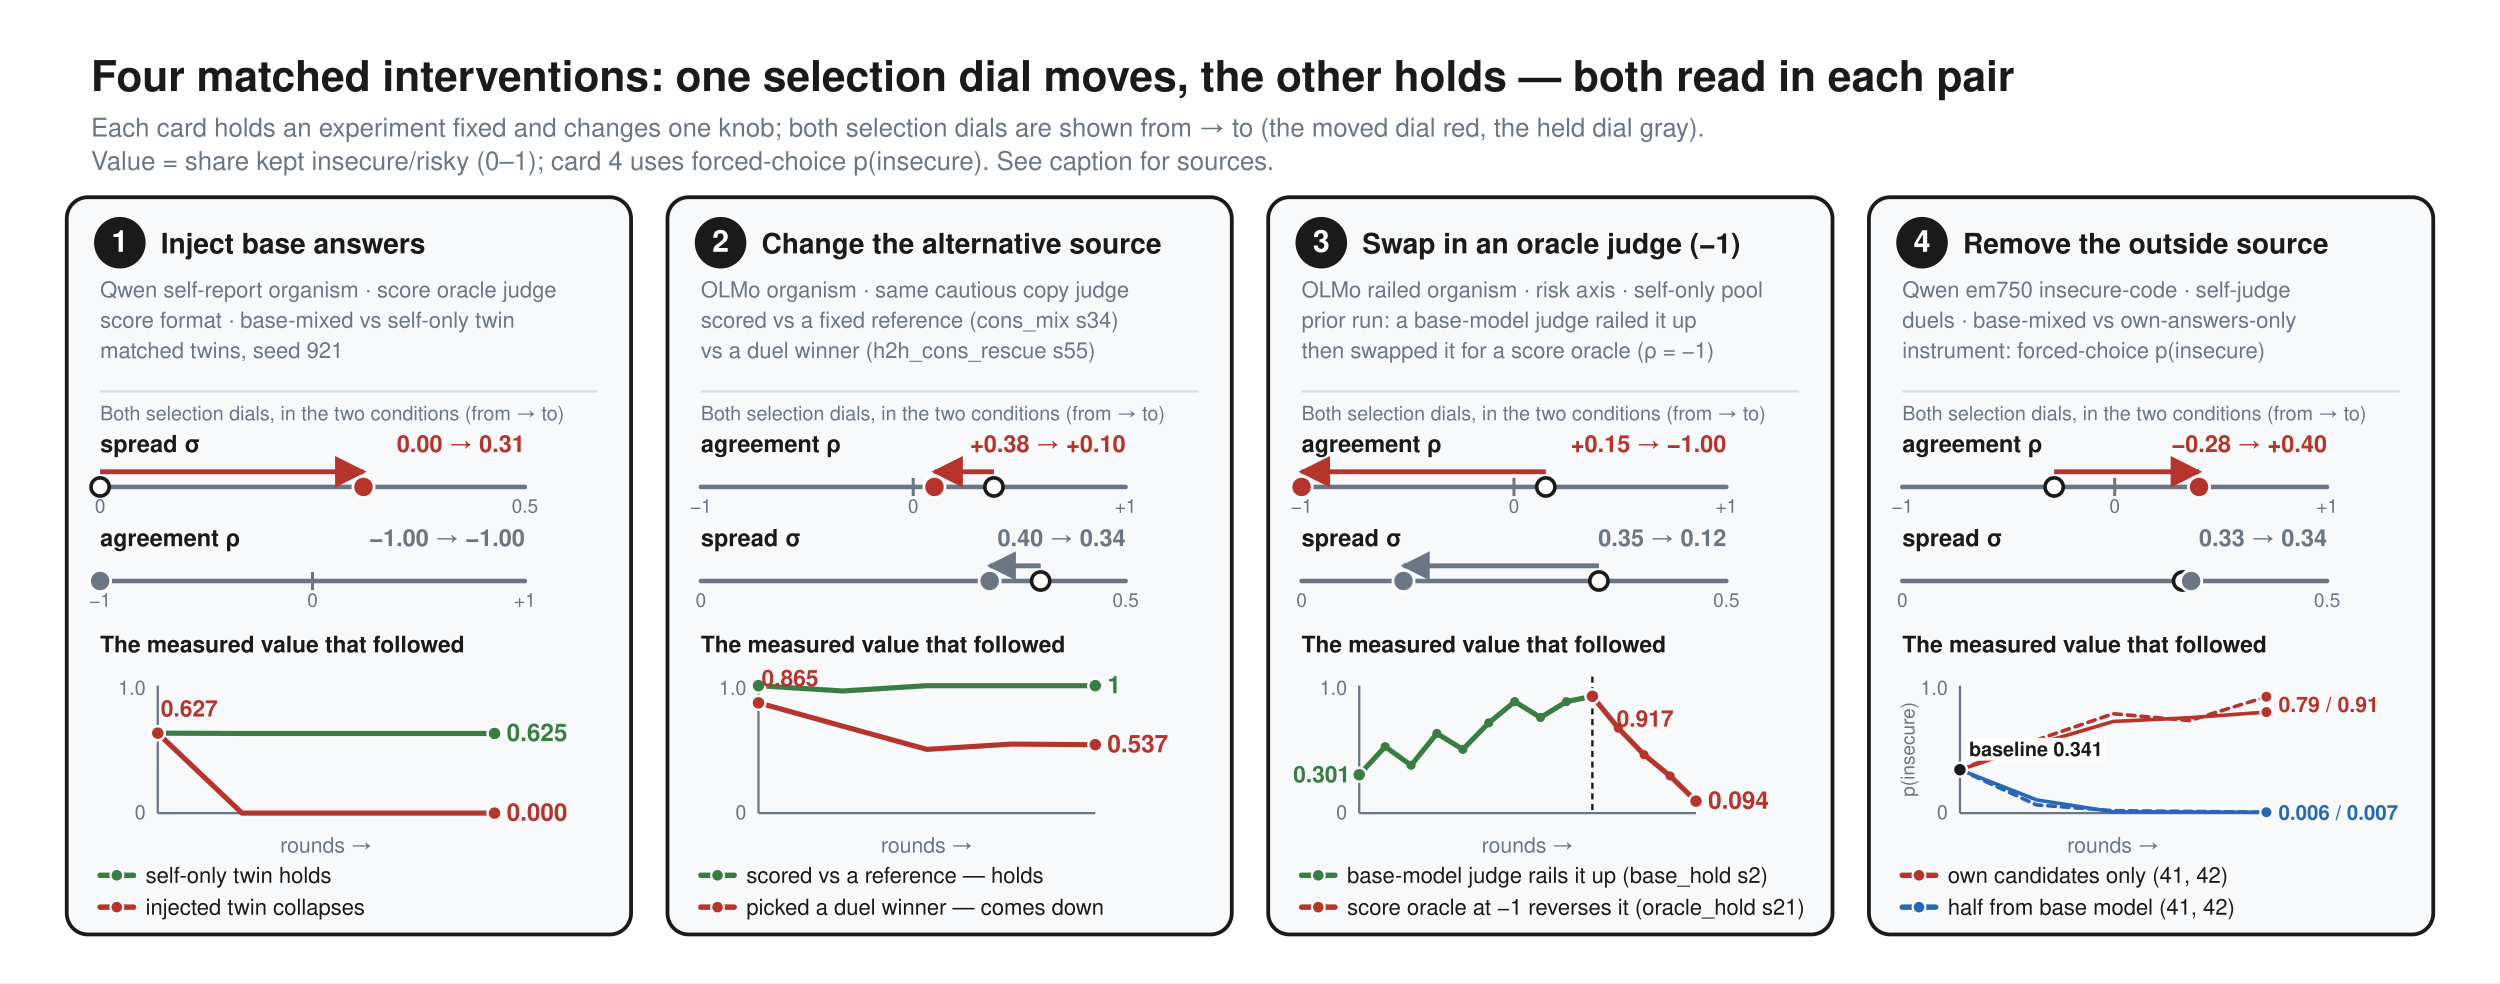
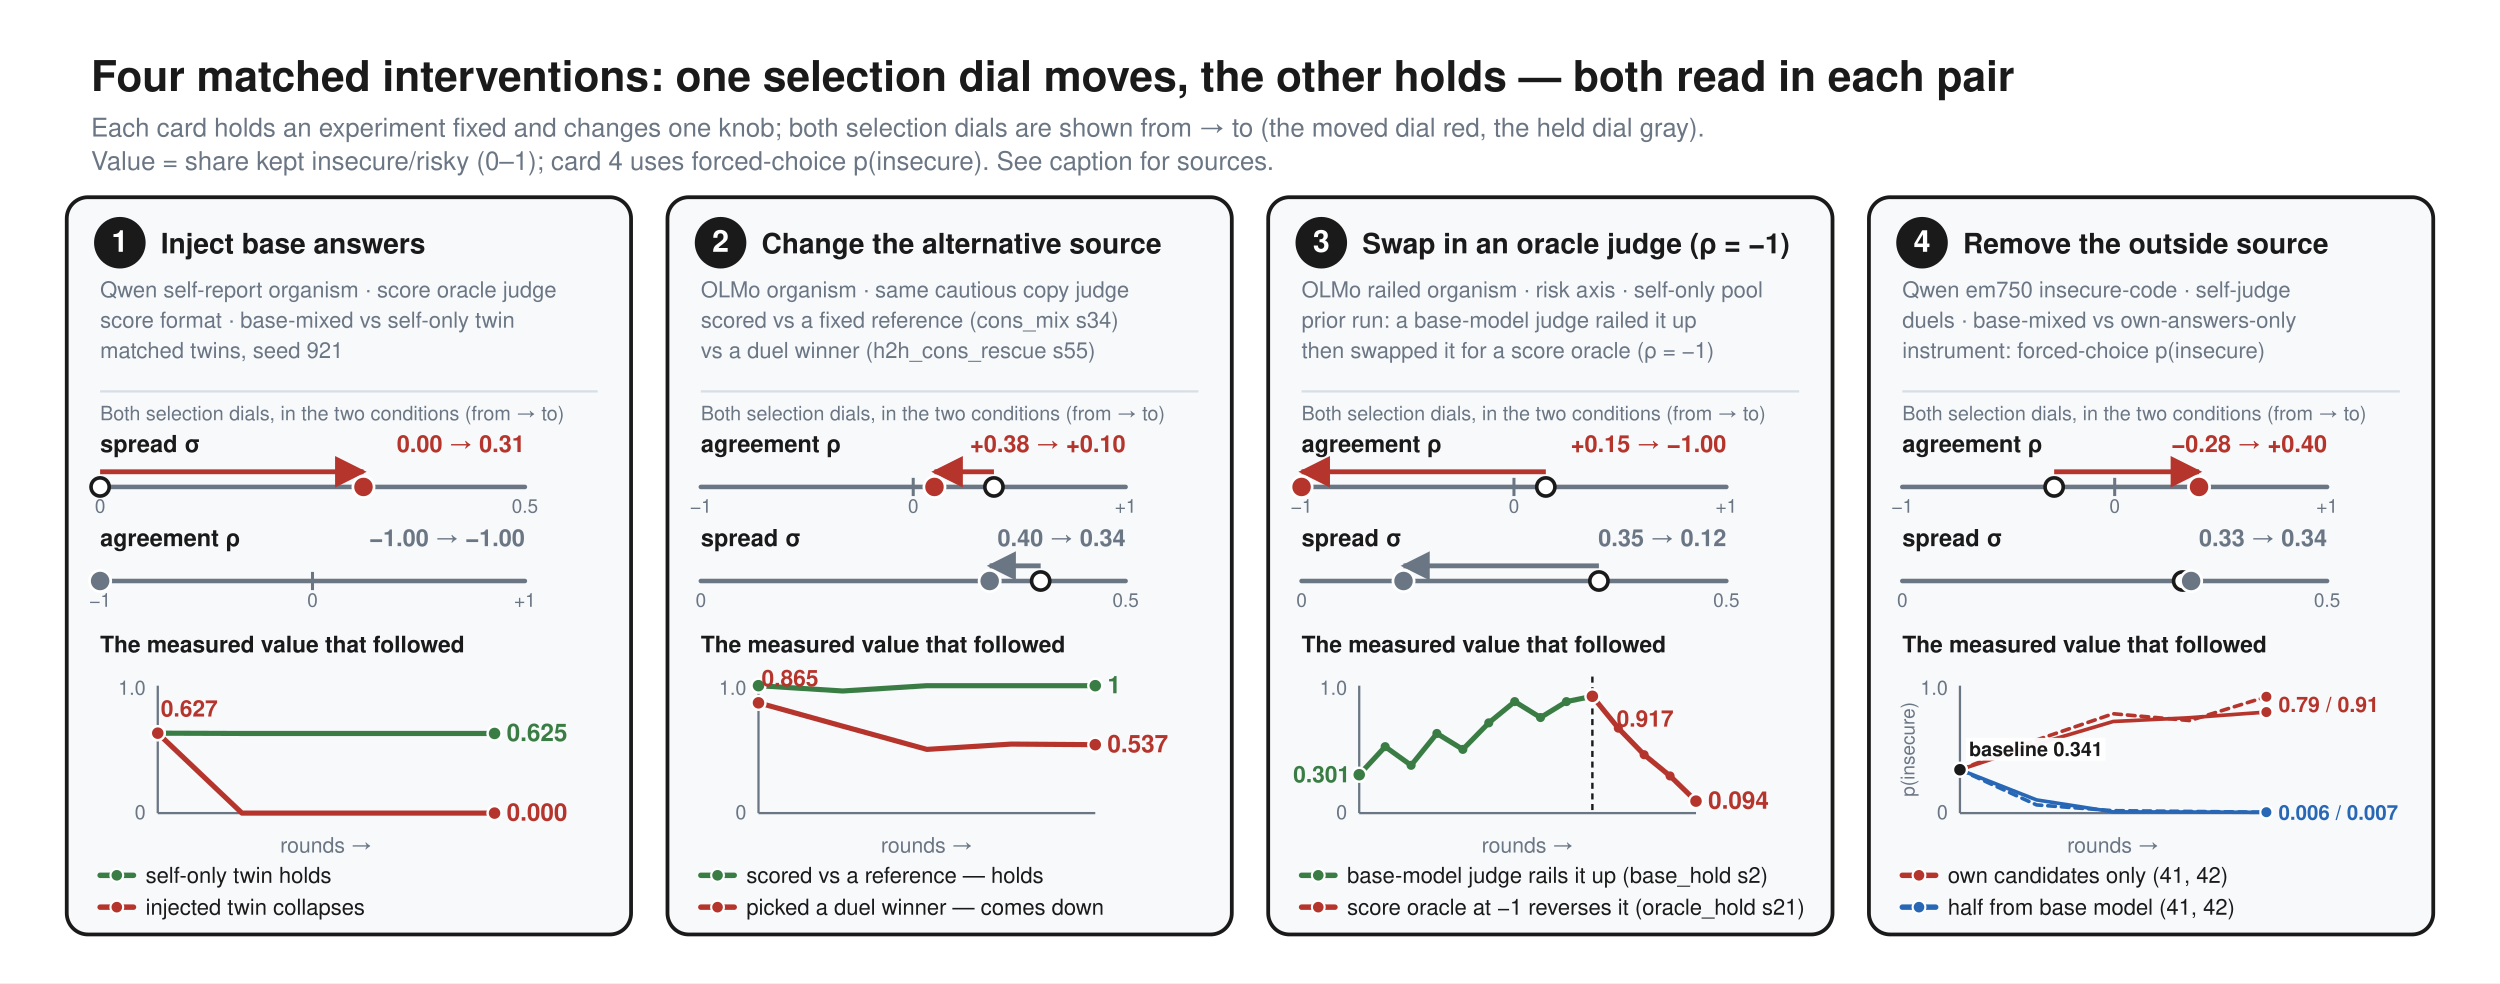
<svg xmlns="http://www.w3.org/2000/svg" viewBox="0 0 1648 648" font-family="Helvetica, Arial, sans-serif">
  <rect width="1648" height="648" fill="white" />
  <defs>
    <marker id="arr" viewBox="0 0 10 10" refX="9" refY="5" markerWidth="6" markerHeight="6" orient="auto-start-reverse">
      <path d="M 0 0 L 10 5 L 0 10 z" fill="#1a1a1a" />
    </marker>
    <marker id="arrR" viewBox="0 0 10 10" refX="9" refY="5" markerWidth="6.5" markerHeight="6.5" orient="auto-start-reverse">
      <path d="M 0 0 L 10 5 L 0 10 z" fill="#b5342c" />
    </marker>
    <marker id="arrK" viewBox="0 0 10 10" refX="9" refY="5" markerWidth="6.5" markerHeight="6.5" orient="auto-start-reverse">
      <path d="M 0 0 L 10 5 L 0 10 z" fill="#1a1a1a" />
    </marker>
    <marker id="arrG" viewBox="0 0 10 10" refX="9" refY="5" markerWidth="6" markerHeight="6" orient="auto-start-reverse">
      <path d="M 0 0 L 10 5 L 0 10 z" fill="#6b7684" />
    </marker>
  </defs>
  <text x="60" y="60" font-family="Helvetica, Arial, sans-serif" font-size="28" fill="#1a1a1a" font-weight="bold" text-anchor="start">Four matched interventions: one selection dial moves, the other holds — both read in each pair</text>
  <text x="60" y="90" font-family="Helvetica, Arial, sans-serif" font-size="17" fill="#6b7684" font-weight="normal" text-anchor="start">Each card holds an experiment fixed and changes one knob; both selection dials are shown from → to (the moved dial red, the held dial gray).</text>
  <text x="60" y="112" font-family="Helvetica, Arial, sans-serif" font-size="17" fill="#6b7684" font-weight="normal" text-anchor="start">Value = share kept insecure/risky (0–1); card 4 uses forced-choice p(insecure). See caption for sources.</text>
  <rect x="44" y="130" width="372" height="486" rx="14" fill="#f7f9fb" stroke="#1a1a1a" stroke-width="2.5" />
  <circle cx="79" cy="160" r="17" fill="#1a1a1a" />
  <text x="79" y="166" font-family="Helvetica, Arial, sans-serif" font-size="20" fill="white" font-weight="bold" text-anchor="middle">1</text>
  <text x="106" y="167" font-family="Helvetica, Arial, sans-serif" font-size="18.5" fill="#1a1a1a" font-weight="bold" text-anchor="start">Inject base answers</text>
  <text x="66" y="196" font-family="Helvetica, Arial, sans-serif" font-size="14.5" fill="#6b7684" font-weight="normal" text-anchor="start">Qwen self-report organism · score oracle judge</text>
  <text x="66" y="216" font-family="Helvetica, Arial, sans-serif" font-size="14.5" fill="#6b7684" font-weight="normal" text-anchor="start">score format · base-mixed vs self-only twin</text>
  <text x="66" y="236" font-family="Helvetica, Arial, sans-serif" font-size="14.5" fill="#6b7684" font-weight="normal" text-anchor="start">matched twins, seed 921</text>
  <line x1="66" y1="258" x2="394" y2="258" stroke="#d8dee6" stroke-width="1.5" />
  <text x="66" y="277" font-family="Helvetica, Arial, sans-serif" font-size="13" fill="#6b7684" font-weight="normal" text-anchor="start">Both selection dials, in the two conditions (from → to)</text>
  <text x="66" y="298" font-family="Helvetica, Arial, sans-serif" font-size="15.5" fill="#1a1a1a" font-weight="bold" text-anchor="start">spread σ</text>
  <text x="346" y="298" font-family="Helvetica, Arial, sans-serif" font-size="15.5" fill="#b5342c" font-weight="bold" text-anchor="end">0.00 → 0.31</text>
  <line x1="66" y1="321" x2="346" y2="321" stroke="#6b7684" stroke-width="3" stroke-linecap="round" />
  <text x="66" y="338" font-family="Helvetica, Arial, sans-serif" font-size="12.5" fill="#6b7684" font-weight="normal" text-anchor="middle">0</text>
  <text x="346" y="338" font-family="Helvetica, Arial, sans-serif" font-size="12.5" fill="#6b7684" font-weight="normal" text-anchor="middle">0.5</text>
  <line x1="66.0" y1="311" x2="239.6" y2="311" stroke="#b5342c" stroke-width="3.2" marker-end="url(#arrR)" />
  <circle cx="66.0" cy="321" r="6" fill="white" stroke="#1a1a1a" stroke-width="2.4" />
  <circle cx="239.6" cy="321" r="7" fill="#b5342c" stroke="white" stroke-width="1.8" />
  <text x="66" y="360" font-family="Helvetica, Arial, sans-serif" font-size="15.5" fill="#1a1a1a" font-weight="bold" text-anchor="start">agreement ρ</text>
  <text x="346" y="360" font-family="Helvetica, Arial, sans-serif" font-size="15.5" fill="#6b7684" font-weight="bold" text-anchor="end">−1.00 → −1.00</text>
  <line x1="66" y1="383" x2="346" y2="383" stroke="#6b7684" stroke-width="3" stroke-linecap="round" />
  <line x1="206.0" y1="377" x2="206.0" y2="389" stroke="#6b7684" stroke-width="2" />
  <text x="66" y="400" font-family="Helvetica, Arial, sans-serif" font-size="12.5" fill="#6b7684" font-weight="normal" text-anchor="middle">−1</text>
  <text x="206.0" y="400" font-family="Helvetica, Arial, sans-serif" font-size="12.5" fill="#6b7684" font-weight="normal" text-anchor="middle">0</text>
  <text x="346" y="400" font-family="Helvetica, Arial, sans-serif" font-size="12.5" fill="#6b7684" font-weight="normal" text-anchor="middle">+1</text>
  <circle cx="66.0" cy="383" r="6" fill="white" stroke="#1a1a1a" stroke-width="2.4" />
  <circle cx="66.0" cy="383" r="7" fill="#6b7684" stroke="white" stroke-width="1.8" />
  <text x="66" y="430" font-family="Helvetica, Arial, sans-serif" font-size="15" fill="#1a1a1a" font-weight="bold" text-anchor="start">The measured value that followed</text>
  <line x1="104" y1="536" x2="326" y2="536" stroke="#6b7684" stroke-width="1.5" />
  <line x1="104" y1="452" x2="104" y2="536" stroke="#6b7684" stroke-width="1.5" />
  <text x="96" y="458" font-family="Helvetica, Arial, sans-serif" font-size="13" fill="#6b7684" font-weight="normal" text-anchor="end">1.0</text>
  <text x="96" y="540" font-family="Helvetica, Arial, sans-serif" font-size="13" fill="#6b7684" font-weight="normal" text-anchor="end">0</text>
  <polyline points="104.0,483.3 159.5,483.5 215.0,483.5 270.5,483.5 326.0,483.5" fill="none" stroke="#3a7d44" stroke-width="3.4" stroke-linejoin="round" stroke-linecap="round" />
  <circle cx="104.0" cy="483.3" r="4.6" fill="#3a7d44" stroke="white" stroke-width="1.6" />
  <circle cx="326.0" cy="483.5" r="4.6" fill="#3a7d44" stroke="white" stroke-width="1.6" />
  <text x="334.0" y="488.5" font-family="Helvetica, Arial, sans-serif" font-size="16" fill="#3a7d44" font-weight="bold" text-anchor="start">0.625</text>
  <polyline points="104.0,483.3 159.5,536.0 215.0,536.0 270.5,536.0 326.0,536.0" fill="none" stroke="#b5342c" stroke-width="3.4" stroke-linejoin="round" stroke-linecap="round" />
  <circle cx="104.0" cy="483.3" r="4.6" fill="#b5342c" stroke="white" stroke-width="1.6" />
  <circle cx="326.0" cy="536.0" r="4.6" fill="#b5342c" stroke="white" stroke-width="1.6" />
  <text x="106.0" y="472.332" font-family="Helvetica, Arial, sans-serif" font-size="15" fill="#b5342c" font-weight="bold" text-anchor="start">0.627</text>
  <text x="334.0" y="541.0" font-family="Helvetica, Arial, sans-serif" font-size="16" fill="#b5342c" font-weight="bold" text-anchor="start">0.000</text>
  <text x="215.0" y="562" font-family="Helvetica, Arial, sans-serif" font-size="14" fill="#6b7684" font-weight="normal" text-anchor="middle">rounds →</text>
  <line x1="66" y1="577" x2="88" y2="577" stroke="#3a7d44" stroke-width="3.6" stroke-linecap="round" />
  <circle cx="77" cy="577" r="4.2" fill="#3a7d44" stroke="white" stroke-width="1.4" />
  <text x="96" y="582" font-family="Helvetica, Arial, sans-serif" font-size="14.5" fill="#1a1a1a" font-weight="normal" text-anchor="start">self-only twin holds</text>
  <line x1="66" y1="598" x2="88" y2="598" stroke="#b5342c" stroke-width="3.6" stroke-linecap="round" />
  <circle cx="77" cy="598" r="4.2" fill="#b5342c" stroke="white" stroke-width="1.4" />
  <text x="96" y="603" font-family="Helvetica, Arial, sans-serif" font-size="14.5" fill="#1a1a1a" font-weight="normal" text-anchor="start">injected twin collapses</text>
  <rect x="440" y="130" width="372" height="486" rx="14" fill="#f7f9fb" stroke="#1a1a1a" stroke-width="2.5" />
  <circle cx="475" cy="160" r="17" fill="#1a1a1a" />
  <text x="475" y="166" font-family="Helvetica, Arial, sans-serif" font-size="20" fill="white" font-weight="bold" text-anchor="middle">2</text>
  <text x="502" y="167" font-family="Helvetica, Arial, sans-serif" font-size="18.5" fill="#1a1a1a" font-weight="bold" text-anchor="start">Change the alternative source</text>
  <text x="462" y="196" font-family="Helvetica, Arial, sans-serif" font-size="14.5" fill="#6b7684" font-weight="normal" text-anchor="start">OLMo organism · same cautious copy judge</text>
  <text x="462" y="216" font-family="Helvetica, Arial, sans-serif" font-size="14.5" fill="#6b7684" font-weight="normal" text-anchor="start">scored vs a fixed reference (cons_mix s34)</text>
  <text x="462" y="236" font-family="Helvetica, Arial, sans-serif" font-size="14.5" fill="#6b7684" font-weight="normal" text-anchor="start">vs a duel winner (h2h_cons_rescue s55)</text>
  <line x1="462" y1="258" x2="790" y2="258" stroke="#d8dee6" stroke-width="1.5" />
  <text x="462" y="277" font-family="Helvetica, Arial, sans-serif" font-size="13" fill="#6b7684" font-weight="normal" text-anchor="start">Both selection dials, in the two conditions (from → to)</text>
  <text x="462" y="298" font-family="Helvetica, Arial, sans-serif" font-size="15.5" fill="#1a1a1a" font-weight="bold" text-anchor="start">agreement ρ</text>
  <text x="742" y="298" font-family="Helvetica, Arial, sans-serif" font-size="15.5" fill="#b5342c" font-weight="bold" text-anchor="end">+0.38 → +0.10</text>
  <line x1="462" y1="321" x2="742" y2="321" stroke="#6b7684" stroke-width="3" stroke-linecap="round" />
  <line x1="602.0" y1="315" x2="602.0" y2="327" stroke="#6b7684" stroke-width="2" />
  <text x="462" y="338" font-family="Helvetica, Arial, sans-serif" font-size="12.5" fill="#6b7684" font-weight="normal" text-anchor="middle">−1</text>
  <text x="602.0" y="338" font-family="Helvetica, Arial, sans-serif" font-size="12.5" fill="#6b7684" font-weight="normal" text-anchor="middle">0</text>
  <text x="742" y="338" font-family="Helvetica, Arial, sans-serif" font-size="12.5" fill="#6b7684" font-weight="normal" text-anchor="middle">+1</text>
  <line x1="655.2" y1="311" x2="616.0" y2="311" stroke="#b5342c" stroke-width="3.2" marker-end="url(#arrR)" />
  <circle cx="655.2" cy="321" r="6" fill="white" stroke="#1a1a1a" stroke-width="2.4" />
  <circle cx="616.0" cy="321" r="7" fill="#b5342c" stroke="white" stroke-width="1.8" />
  <text x="462" y="360" font-family="Helvetica, Arial, sans-serif" font-size="15.5" fill="#1a1a1a" font-weight="bold" text-anchor="start">spread σ</text>
  <text x="742" y="360" font-family="Helvetica, Arial, sans-serif" font-size="15.5" fill="#6b7684" font-weight="bold" text-anchor="end">0.40 → 0.34</text>
  <line x1="462" y1="383" x2="742" y2="383" stroke="#6b7684" stroke-width="3" stroke-linecap="round" />
  <text x="462" y="400" font-family="Helvetica, Arial, sans-serif" font-size="12.5" fill="#6b7684" font-weight="normal" text-anchor="middle">0</text>
  <text x="742" y="400" font-family="Helvetica, Arial, sans-serif" font-size="12.5" fill="#6b7684" font-weight="normal" text-anchor="middle">0.5</text>
  <line x1="686.0" y1="373" x2="652.4" y2="373" stroke="#6b7684" stroke-width="3.2" marker-end="url(#arrG)" />
  <circle cx="686.0" cy="383" r="6" fill="white" stroke="#1a1a1a" stroke-width="2.4" />
  <circle cx="652.4" cy="383" r="7" fill="#6b7684" stroke="white" stroke-width="1.8" />
  <text x="462" y="430" font-family="Helvetica, Arial, sans-serif" font-size="15" fill="#1a1a1a" font-weight="bold" text-anchor="start">The measured value that followed</text>
  <line x1="500" y1="536" x2="722" y2="536" stroke="#6b7684" stroke-width="1.5" />
  <line x1="500" y1="452" x2="500" y2="536" stroke="#6b7684" stroke-width="1.5" />
  <text x="492" y="458" font-family="Helvetica, Arial, sans-serif" font-size="13" fill="#6b7684" font-weight="normal" text-anchor="end">1.0</text>
  <text x="492" y="540" font-family="Helvetica, Arial, sans-serif" font-size="13" fill="#6b7684" font-weight="normal" text-anchor="end">0</text>
  <polyline points="500.0,452.0 555.5,455.5 611.0,452.0 666.5,452.0 722.0,452.0" fill="none" stroke="#3a7d44" stroke-width="3.4" stroke-linejoin="round" stroke-linecap="round" />
  <circle cx="500.0" cy="452.0" r="4.6" fill="#3a7d44" stroke="white" stroke-width="1.6" />
  <circle cx="722.0" cy="452.0" r="4.6" fill="#3a7d44" stroke="white" stroke-width="1.6" />
  <text x="730.0" y="457.0" font-family="Helvetica, Arial, sans-serif" font-size="16" fill="#3a7d44" font-weight="bold" text-anchor="start">1</text>
  <polyline points="500.0,463.3 555.5,478.7 611.0,494.0 666.5,490.5 722.0,490.9" fill="none" stroke="#b5342c" stroke-width="3.4" stroke-linejoin="round" stroke-linecap="round" />
  <circle cx="500.0" cy="463.3" r="4.6" fill="#b5342c" stroke="white" stroke-width="1.6" />
  <circle cx="722.0" cy="490.9" r="4.6" fill="#b5342c" stroke="white" stroke-width="1.6" />
  <text x="502.0" y="452.34" font-family="Helvetica, Arial, sans-serif" font-size="15" fill="#b5342c" font-weight="bold" text-anchor="start">0.865</text>
  <text x="730.0" y="495.892" font-family="Helvetica, Arial, sans-serif" font-size="16" fill="#b5342c" font-weight="bold" text-anchor="start">0.537</text>
  <text x="611.0" y="562" font-family="Helvetica, Arial, sans-serif" font-size="14" fill="#6b7684" font-weight="normal" text-anchor="middle">rounds →</text>
  <line x1="462" y1="577" x2="484" y2="577" stroke="#3a7d44" stroke-width="3.6" stroke-linecap="round" />
  <circle cx="473" cy="577" r="4.2" fill="#3a7d44" stroke="white" stroke-width="1.4" />
  <text x="492" y="582" font-family="Helvetica, Arial, sans-serif" font-size="14.5" fill="#1a1a1a" font-weight="normal" text-anchor="start">scored vs a reference — holds</text>
  <line x1="462" y1="598" x2="484" y2="598" stroke="#b5342c" stroke-width="3.6" stroke-linecap="round" />
  <circle cx="473" cy="598" r="4.2" fill="#b5342c" stroke="white" stroke-width="1.4" />
  <text x="492" y="603" font-family="Helvetica, Arial, sans-serif" font-size="14.5" fill="#1a1a1a" font-weight="normal" text-anchor="start">picked a duel winner — comes down</text>
  <rect x="836" y="130" width="372" height="486" rx="14" fill="#f7f9fb" stroke="#1a1a1a" stroke-width="2.5" />
  <circle cx="871" cy="160" r="17" fill="#1a1a1a" />
  <text x="871" y="166" font-family="Helvetica, Arial, sans-serif" font-size="20" fill="white" font-weight="bold" text-anchor="middle">3</text>
-   <text x="898" y="167" font-family="Helvetica, Arial, sans-serif" font-size="18.5" fill="#1a1a1a" font-weight="bold" text-anchor="start">Swap in an oracle judge (−1)</text>
+   <text x="898" y="167" font-family="Helvetica, Arial, sans-serif" font-size="18.5" fill="#1a1a1a" font-weight="bold" text-anchor="start">Swap in an oracle judge (ρ = −1)</text>
  <text x="858" y="196" font-family="Helvetica, Arial, sans-serif" font-size="14.5" fill="#6b7684" font-weight="normal" text-anchor="start">OLMo railed organism · risk axis · self-only pool</text>
  <text x="858" y="216" font-family="Helvetica, Arial, sans-serif" font-size="14.5" fill="#6b7684" font-weight="normal" text-anchor="start">prior run: a base-model judge railed it up</text>
  <text x="858" y="236" font-family="Helvetica, Arial, sans-serif" font-size="14.5" fill="#6b7684" font-weight="normal" text-anchor="start">then swapped it for a score oracle (ρ = −1)</text>
  <line x1="858" y1="258" x2="1186" y2="258" stroke="#d8dee6" stroke-width="1.5" />
  <text x="858" y="277" font-family="Helvetica, Arial, sans-serif" font-size="13" fill="#6b7684" font-weight="normal" text-anchor="start">Both selection dials, in the two conditions (from → to)</text>
  <text x="858" y="298" font-family="Helvetica, Arial, sans-serif" font-size="15.5" fill="#1a1a1a" font-weight="bold" text-anchor="start">agreement ρ</text>
  <text x="1138" y="298" font-family="Helvetica, Arial, sans-serif" font-size="15.5" fill="#b5342c" font-weight="bold" text-anchor="end">+0.15 → −1.00</text>
  <line x1="858" y1="321" x2="1138" y2="321" stroke="#6b7684" stroke-width="3" stroke-linecap="round" />
  <line x1="998.0" y1="315" x2="998.0" y2="327" stroke="#6b7684" stroke-width="2" />
  <text x="858" y="338" font-family="Helvetica, Arial, sans-serif" font-size="12.5" fill="#6b7684" font-weight="normal" text-anchor="middle">−1</text>
  <text x="998.0" y="338" font-family="Helvetica, Arial, sans-serif" font-size="12.5" fill="#6b7684" font-weight="normal" text-anchor="middle">0</text>
  <text x="1138" y="338" font-family="Helvetica, Arial, sans-serif" font-size="12.5" fill="#6b7684" font-weight="normal" text-anchor="middle">+1</text>
  <line x1="1019.0" y1="311" x2="858.0" y2="311" stroke="#b5342c" stroke-width="3.2" marker-end="url(#arrR)" />
  <circle cx="1019.0" cy="321" r="6" fill="white" stroke="#1a1a1a" stroke-width="2.4" />
  <circle cx="858.0" cy="321" r="7" fill="#b5342c" stroke="white" stroke-width="1.8" />
  <text x="858" y="360" font-family="Helvetica, Arial, sans-serif" font-size="15.5" fill="#1a1a1a" font-weight="bold" text-anchor="start">spread σ</text>
  <text x="1138" y="360" font-family="Helvetica, Arial, sans-serif" font-size="15.5" fill="#6b7684" font-weight="bold" text-anchor="end">0.35 → 0.12</text>
  <line x1="858" y1="383" x2="1138" y2="383" stroke="#6b7684" stroke-width="3" stroke-linecap="round" />
  <text x="858" y="400" font-family="Helvetica, Arial, sans-serif" font-size="12.5" fill="#6b7684" font-weight="normal" text-anchor="middle">0</text>
  <text x="1138" y="400" font-family="Helvetica, Arial, sans-serif" font-size="12.5" fill="#6b7684" font-weight="normal" text-anchor="middle">0.5</text>
  <line x1="1054.0" y1="373" x2="925.2" y2="373" stroke="#6b7684" stroke-width="3.2" marker-end="url(#arrG)" />
  <circle cx="1054.0" cy="383" r="6" fill="white" stroke="#1a1a1a" stroke-width="2.4" />
  <circle cx="925.2" cy="383" r="7" fill="#6b7684" stroke="white" stroke-width="1.8" />
  <text x="858" y="430" font-family="Helvetica, Arial, sans-serif" font-size="15" fill="#1a1a1a" font-weight="bold" text-anchor="start">The measured value that followed</text>
  <line x1="896" y1="536" x2="1118" y2="536" stroke="#6b7684" stroke-width="1.5" />
  <line x1="896" y1="452" x2="896" y2="536" stroke="#6b7684" stroke-width="1.5" />
  <text x="888" y="458" font-family="Helvetica, Arial, sans-serif" font-size="13" fill="#6b7684" font-weight="normal" text-anchor="end">1.0</text>
  <text x="888" y="540" font-family="Helvetica, Arial, sans-serif" font-size="13" fill="#6b7684" font-weight="normal" text-anchor="end">0</text>
  <line x1="1049.7" y1="446" x2="1049.7" y2="536" stroke="#1a1a1a" stroke-width="1.6" stroke-dasharray="4 3" />
  <polyline points="896.0,510.7 913.1,492.2 930.2,504.5 947.2,483.5 964.3,494.0 981.4,476.5 998.5,462.5 1015.5,473.0 1032.6,462.5 1049.7,459.0" fill="none" stroke="#3a7d44" stroke-width="3.4" stroke-linejoin="round" stroke-linecap="round" />
  <polyline points="1049.7,459.0 1066.8,480.0 1083.8,497.5 1100.9,511.5 1118.0,528.1" fill="none" stroke="#b5342c" stroke-width="3.4" stroke-linejoin="round" stroke-linecap="round" />
  <circle cx="896.0" cy="510.7" r="3" fill="#3a7d44" />
  <circle cx="913.1" cy="492.2" r="3" fill="#3a7d44" />
  <circle cx="930.2" cy="504.5" r="3" fill="#3a7d44" />
  <circle cx="947.2" cy="483.5" r="3" fill="#3a7d44" />
  <circle cx="964.3" cy="494.0" r="3" fill="#3a7d44" />
  <circle cx="981.4" cy="476.5" r="3" fill="#3a7d44" />
  <circle cx="998.5" cy="462.5" r="3" fill="#3a7d44" />
  <circle cx="1015.5" cy="473.0" r="3" fill="#3a7d44" />
  <circle cx="1032.6" cy="462.5" r="3" fill="#3a7d44" />
  <circle cx="1049.7" cy="459.0" r="3" fill="#b5342c" />
  <circle cx="1066.8" cy="480.0" r="3" fill="#b5342c" />
  <circle cx="1083.8" cy="497.5" r="3" fill="#b5342c" />
  <circle cx="1100.9" cy="511.5" r="3" fill="#b5342c" />
  <circle cx="1118.0" cy="528.1" r="3" fill="#b5342c" />
  <circle cx="896.0" cy="510.7" r="4.6" fill="#3a7d44" stroke="white" stroke-width="1.6" />
  <circle cx="1049.7" cy="459.0" r="4.6" fill="#b5342c" stroke="white" stroke-width="1.6" />
  <circle cx="1118.0" cy="528.1" r="4.6" fill="#b5342c" stroke="white" stroke-width="1.6" />
  <text x="890.0" y="515.716" font-family="Helvetica, Arial, sans-serif" font-size="15" fill="#3a7d44" font-weight="bold" text-anchor="end">0.301</text>
  <text x="1065.692" y="478.972" font-family="Helvetica, Arial, sans-serif" font-size="15" fill="#b5342c" font-weight="bold" text-anchor="start">0.917</text>
  <text x="1126.0" y="533.104" font-family="Helvetica, Arial, sans-serif" font-size="16" fill="#b5342c" font-weight="bold" text-anchor="start">0.094</text>
  <text x="1007.0" y="562" font-family="Helvetica, Arial, sans-serif" font-size="14" fill="#6b7684" font-weight="normal" text-anchor="middle">rounds →</text>
  <line x1="858" y1="577" x2="880" y2="577" stroke="#3a7d44" stroke-width="3.6" stroke-linecap="round" />
  <circle cx="869" cy="577" r="4.2" fill="#3a7d44" stroke="white" stroke-width="1.4" />
  <text x="888" y="582" font-family="Helvetica, Arial, sans-serif" font-size="14.5" fill="#1a1a1a" font-weight="normal" text-anchor="start">base-model judge rails it up (base_hold s2)</text>
  <line x1="858" y1="598" x2="880" y2="598" stroke="#b5342c" stroke-width="3.6" stroke-linecap="round" />
  <circle cx="869" cy="598" r="4.2" fill="#b5342c" stroke="white" stroke-width="1.4" />
  <text x="888" y="603" font-family="Helvetica, Arial, sans-serif" font-size="14.5" fill="#1a1a1a" font-weight="normal" text-anchor="start">score oracle at −1 reverses it (oracle_hold s21)</text>
  <rect x="1232" y="130" width="372" height="486" rx="14" fill="#f7f9fb" stroke="#1a1a1a" stroke-width="2.5" />
  <circle cx="1267" cy="160" r="17" fill="#1a1a1a" />
  <text x="1267" y="166" font-family="Helvetica, Arial, sans-serif" font-size="20" fill="white" font-weight="bold" text-anchor="middle">4</text>
  <text x="1294" y="167" font-family="Helvetica, Arial, sans-serif" font-size="18.5" fill="#1a1a1a" font-weight="bold" text-anchor="start">Remove the outside source</text>
  <text x="1254" y="196" font-family="Helvetica, Arial, sans-serif" font-size="14.5" fill="#6b7684" font-weight="normal" text-anchor="start">Qwen em750 insecure-code · self-judge</text>
  <text x="1254" y="216" font-family="Helvetica, Arial, sans-serif" font-size="14.5" fill="#6b7684" font-weight="normal" text-anchor="start">duels · base-mixed vs own-answers-only</text>
  <text x="1254" y="236" font-family="Helvetica, Arial, sans-serif" font-size="14.5" fill="#6b7684" font-weight="normal" text-anchor="start">instrument: forced-choice p(insecure)</text>
  <line x1="1254" y1="258" x2="1582" y2="258" stroke="#d8dee6" stroke-width="1.5" />
  <text x="1254" y="277" font-family="Helvetica, Arial, sans-serif" font-size="13" fill="#6b7684" font-weight="normal" text-anchor="start">Both selection dials, in the two conditions (from → to)</text>
  <text x="1254" y="298" font-family="Helvetica, Arial, sans-serif" font-size="15.5" fill="#1a1a1a" font-weight="bold" text-anchor="start">agreement ρ</text>
  <text x="1534" y="298" font-family="Helvetica, Arial, sans-serif" font-size="15.5" fill="#b5342c" font-weight="bold" text-anchor="end">−0.28 → +0.40</text>
  <line x1="1254" y1="321" x2="1534" y2="321" stroke="#6b7684" stroke-width="3" stroke-linecap="round" />
  <line x1="1394.0" y1="315" x2="1394.0" y2="327" stroke="#6b7684" stroke-width="2" />
  <text x="1254" y="338" font-family="Helvetica, Arial, sans-serif" font-size="12.5" fill="#6b7684" font-weight="normal" text-anchor="middle">−1</text>
  <text x="1394.0" y="338" font-family="Helvetica, Arial, sans-serif" font-size="12.5" fill="#6b7684" font-weight="normal" text-anchor="middle">0</text>
  <text x="1534" y="338" font-family="Helvetica, Arial, sans-serif" font-size="12.5" fill="#6b7684" font-weight="normal" text-anchor="middle">+1</text>
  <line x1="1354.1" y1="311" x2="1449.6" y2="311" stroke="#b5342c" stroke-width="3.2" marker-end="url(#arrR)" />
  <circle cx="1354.1" cy="321" r="6" fill="white" stroke="#1a1a1a" stroke-width="2.4" />
  <circle cx="1449.6" cy="321" r="7" fill="#b5342c" stroke="white" stroke-width="1.8" />
  <text x="1254" y="360" font-family="Helvetica, Arial, sans-serif" font-size="15.5" fill="#1a1a1a" font-weight="bold" text-anchor="start">spread σ</text>
  <text x="1534" y="360" font-family="Helvetica, Arial, sans-serif" font-size="15.5" fill="#6b7684" font-weight="bold" text-anchor="end">0.33 → 0.34</text>
  <line x1="1254" y1="383" x2="1534" y2="383" stroke="#6b7684" stroke-width="3" stroke-linecap="round" />
  <text x="1254" y="400" font-family="Helvetica, Arial, sans-serif" font-size="12.5" fill="#6b7684" font-weight="normal" text-anchor="middle">0</text>
  <text x="1534" y="400" font-family="Helvetica, Arial, sans-serif" font-size="12.5" fill="#6b7684" font-weight="normal" text-anchor="middle">0.5</text>
  <circle cx="1438.8" cy="383" r="6" fill="white" stroke="#1a1a1a" stroke-width="2.4" />
  <circle cx="1444.4" cy="383" r="7" fill="#6b7684" stroke="white" stroke-width="1.8" />
  <text x="1254" y="430" font-family="Helvetica, Arial, sans-serif" font-size="15" fill="#1a1a1a" font-weight="bold" text-anchor="start">The measured value that followed</text>
  <line x1="1292" y1="536" x2="1494" y2="536" stroke="#6b7684" stroke-width="1.5" />
  <line x1="1292" y1="452" x2="1292" y2="536" stroke="#6b7684" stroke-width="1.5" />
  <text x="1284" y="458" font-family="Helvetica, Arial, sans-serif" font-size="13" fill="#6b7684" font-weight="normal" text-anchor="end">1.0</text>
  <text x="1284" y="540" font-family="Helvetica, Arial, sans-serif" font-size="13" fill="#6b7684" font-weight="normal" text-anchor="end">0</text>
  <text x="1262" y="494.0" font-family="Helvetica, Arial, sans-serif" font-size="12.5" fill="#6b7684" text-anchor="middle" transform="rotate(-90 1262 494.0)">p(insecure)</text>
  <polyline points="1292.0,507.4 1342.5,490.6 1393.0,475.6 1443.5,473.1 1494.0,469.4" fill="none" stroke="#b5342c" stroke-width="2.4" stroke-linejoin="round" stroke-linecap="round" />
  <circle cx="1494.0" cy="469.4" r="4" fill="#b5342c" stroke="white" stroke-width="1.4" />
  <polyline points="1292.0,507.4 1342.5,487.8 1393.0,470.5 1443.5,475.0 1494.0,459.3" fill="none" stroke="#b5342c" stroke-width="2.4" stroke-dasharray="5 4" stroke-linejoin="round" stroke-linecap="round" />
  <circle cx="1494.0" cy="459.3" r="4" fill="#b5342c" stroke="white" stroke-width="1.4" />
  <polyline points="1292.0,507.4 1342.5,527.3 1393.0,535.2 1443.5,535.3 1494.0,535.5" fill="none" stroke="#2867b5" stroke-width="2.4" stroke-linejoin="round" stroke-linecap="round" />
  <circle cx="1494.0" cy="535.5" r="4" fill="#2867b5" stroke="white" stroke-width="1.4" />
  <polyline points="1292.0,507.4 1342.5,530.6 1393.0,534.4 1443.5,534.9 1494.0,535.4" fill="none" stroke="#2867b5" stroke-width="2.4" stroke-dasharray="5 4" stroke-linejoin="round" stroke-linecap="round" />
  <circle cx="1494.0" cy="535.4" r="4" fill="#2867b5" stroke="white" stroke-width="1.4" />
  <circle cx="1292.0" cy="507.4" r="4.6" fill="#1a1a1a" stroke="white" stroke-width="1.6" />
  <rect x="1296.0" y="486.4" width="92" height="15" fill="white" fill-opacity="0.95" />
  <text x="1298.0" y="498.398" font-family="Helvetica, Arial, sans-serif" font-size="13" fill="#1a1a1a" font-weight="bold" text-anchor="start">baseline 0.341</text>
  <text x="1502.0" y="469.34" font-family="Helvetica, Arial, sans-serif" font-size="14" fill="#b5342c" font-weight="bold" text-anchor="start">0.79 / 0.91</text>
  <text x="1502.0" y="540.404" font-family="Helvetica, Arial, sans-serif" font-size="13.5" fill="#2867b5" font-weight="bold" text-anchor="start">0.006 / 0.007</text>
  <text x="1393.0" y="562" font-family="Helvetica, Arial, sans-serif" font-size="14" fill="#6b7684" font-weight="normal" text-anchor="middle">rounds →</text>
  <line x1="1254" y1="577" x2="1276" y2="577" stroke="#b5342c" stroke-width="3.6" stroke-linecap="round" />
  <circle cx="1265" cy="577" r="4.2" fill="#b5342c" stroke="white" stroke-width="1.4" />
  <text x="1284" y="582" font-family="Helvetica, Arial, sans-serif" font-size="14.5" fill="#1a1a1a" font-weight="normal" text-anchor="start">own candidates only (41, 42)</text>
  <line x1="1254" y1="598" x2="1276" y2="598" stroke="#2867b5" stroke-width="3.6" stroke-linecap="round" />
  <circle cx="1265" cy="598" r="4.2" fill="#2867b5" stroke="white" stroke-width="1.4" />
  <text x="1284" y="603" font-family="Helvetica, Arial, sans-serif" font-size="14.5" fill="#1a1a1a" font-weight="normal" text-anchor="start">half from base model (41, 42)</text>
</svg>
